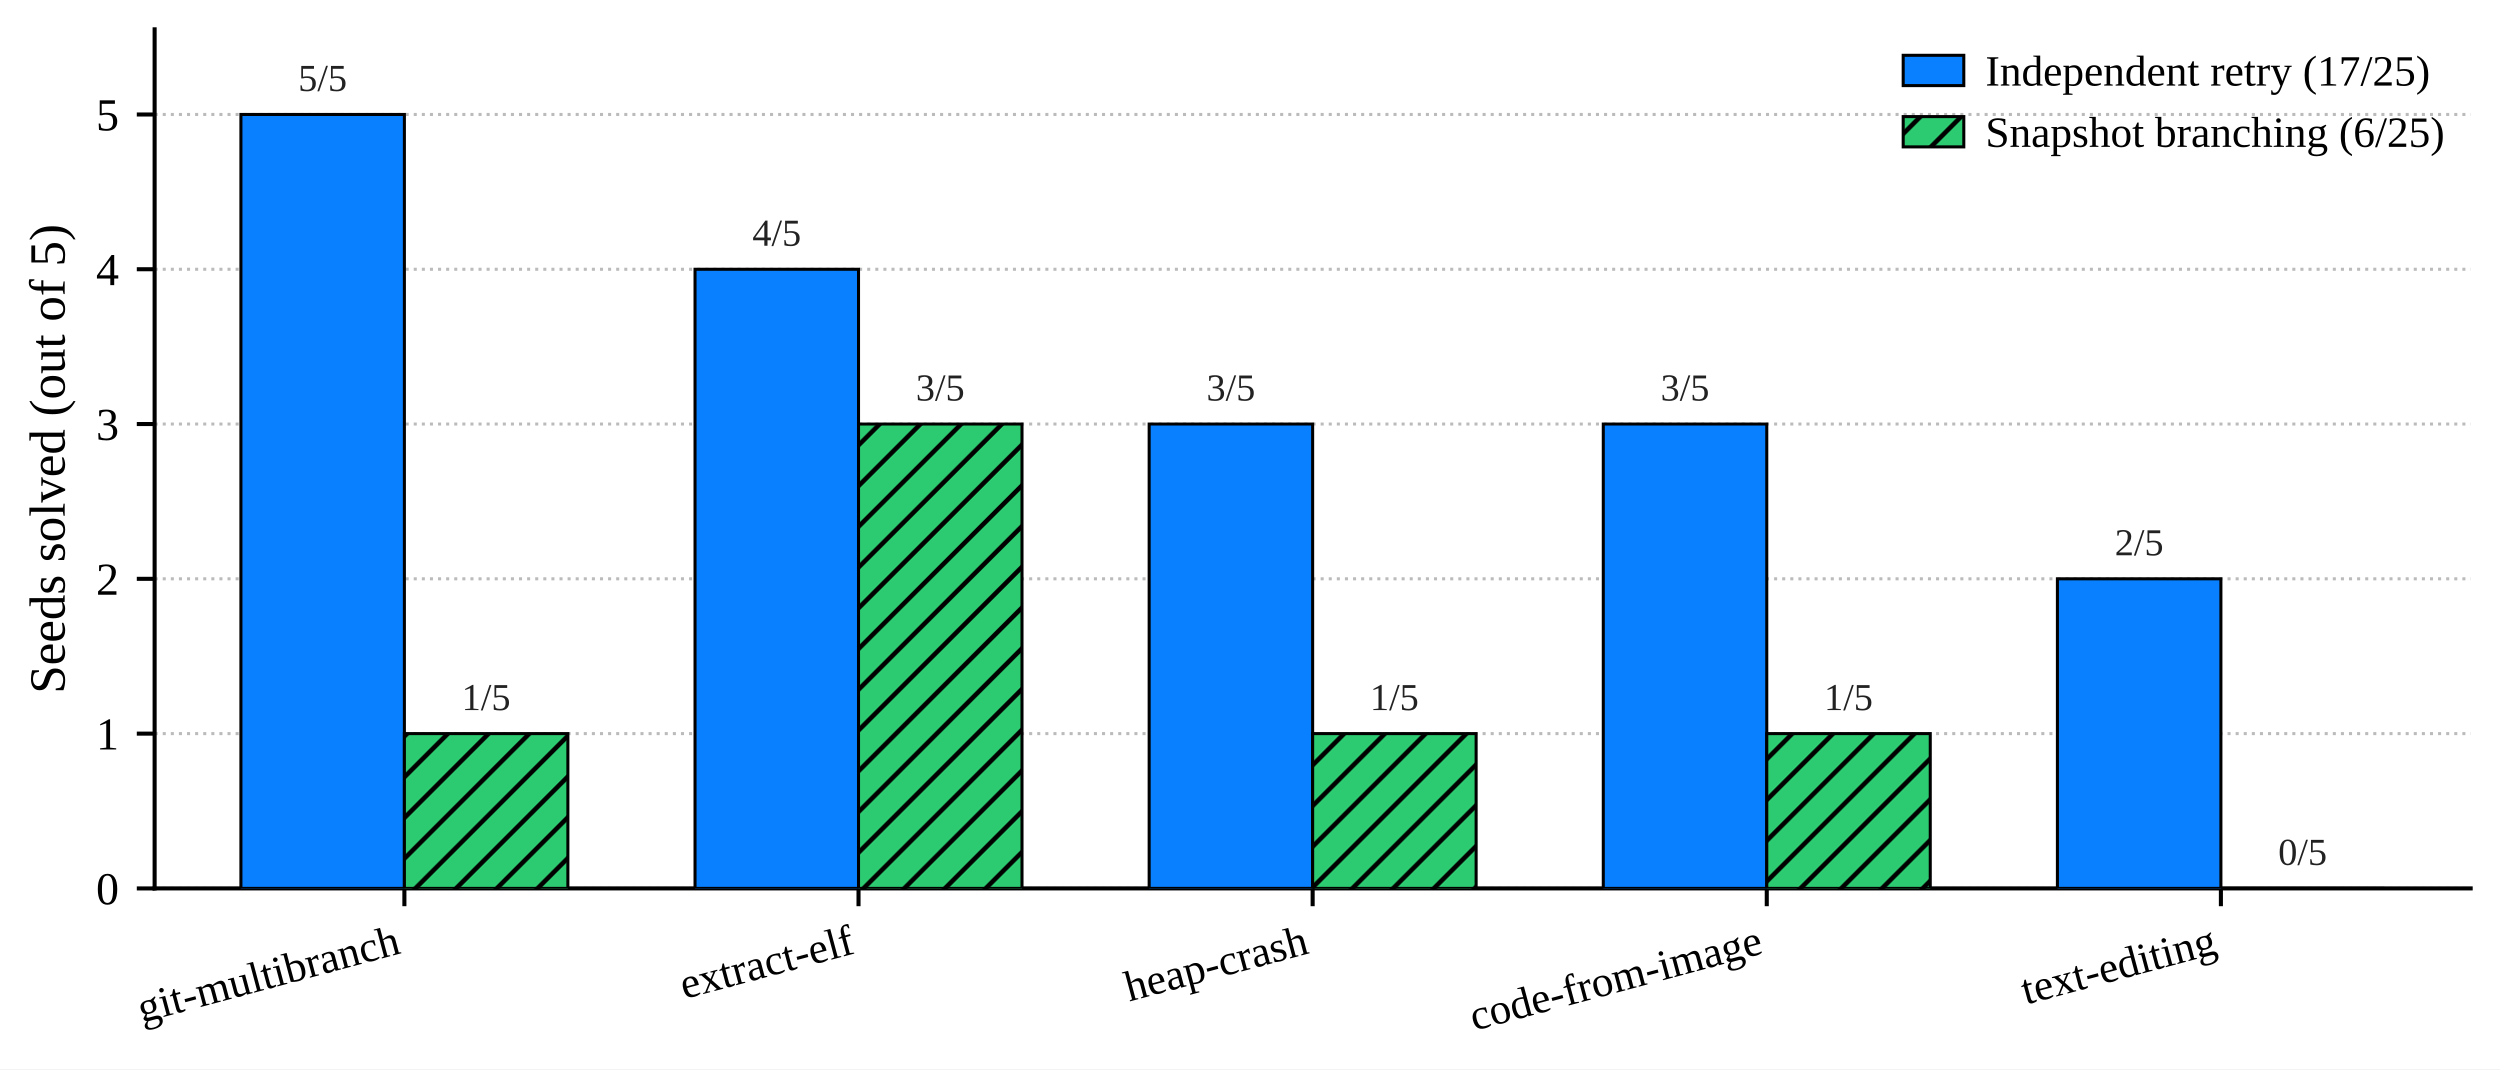
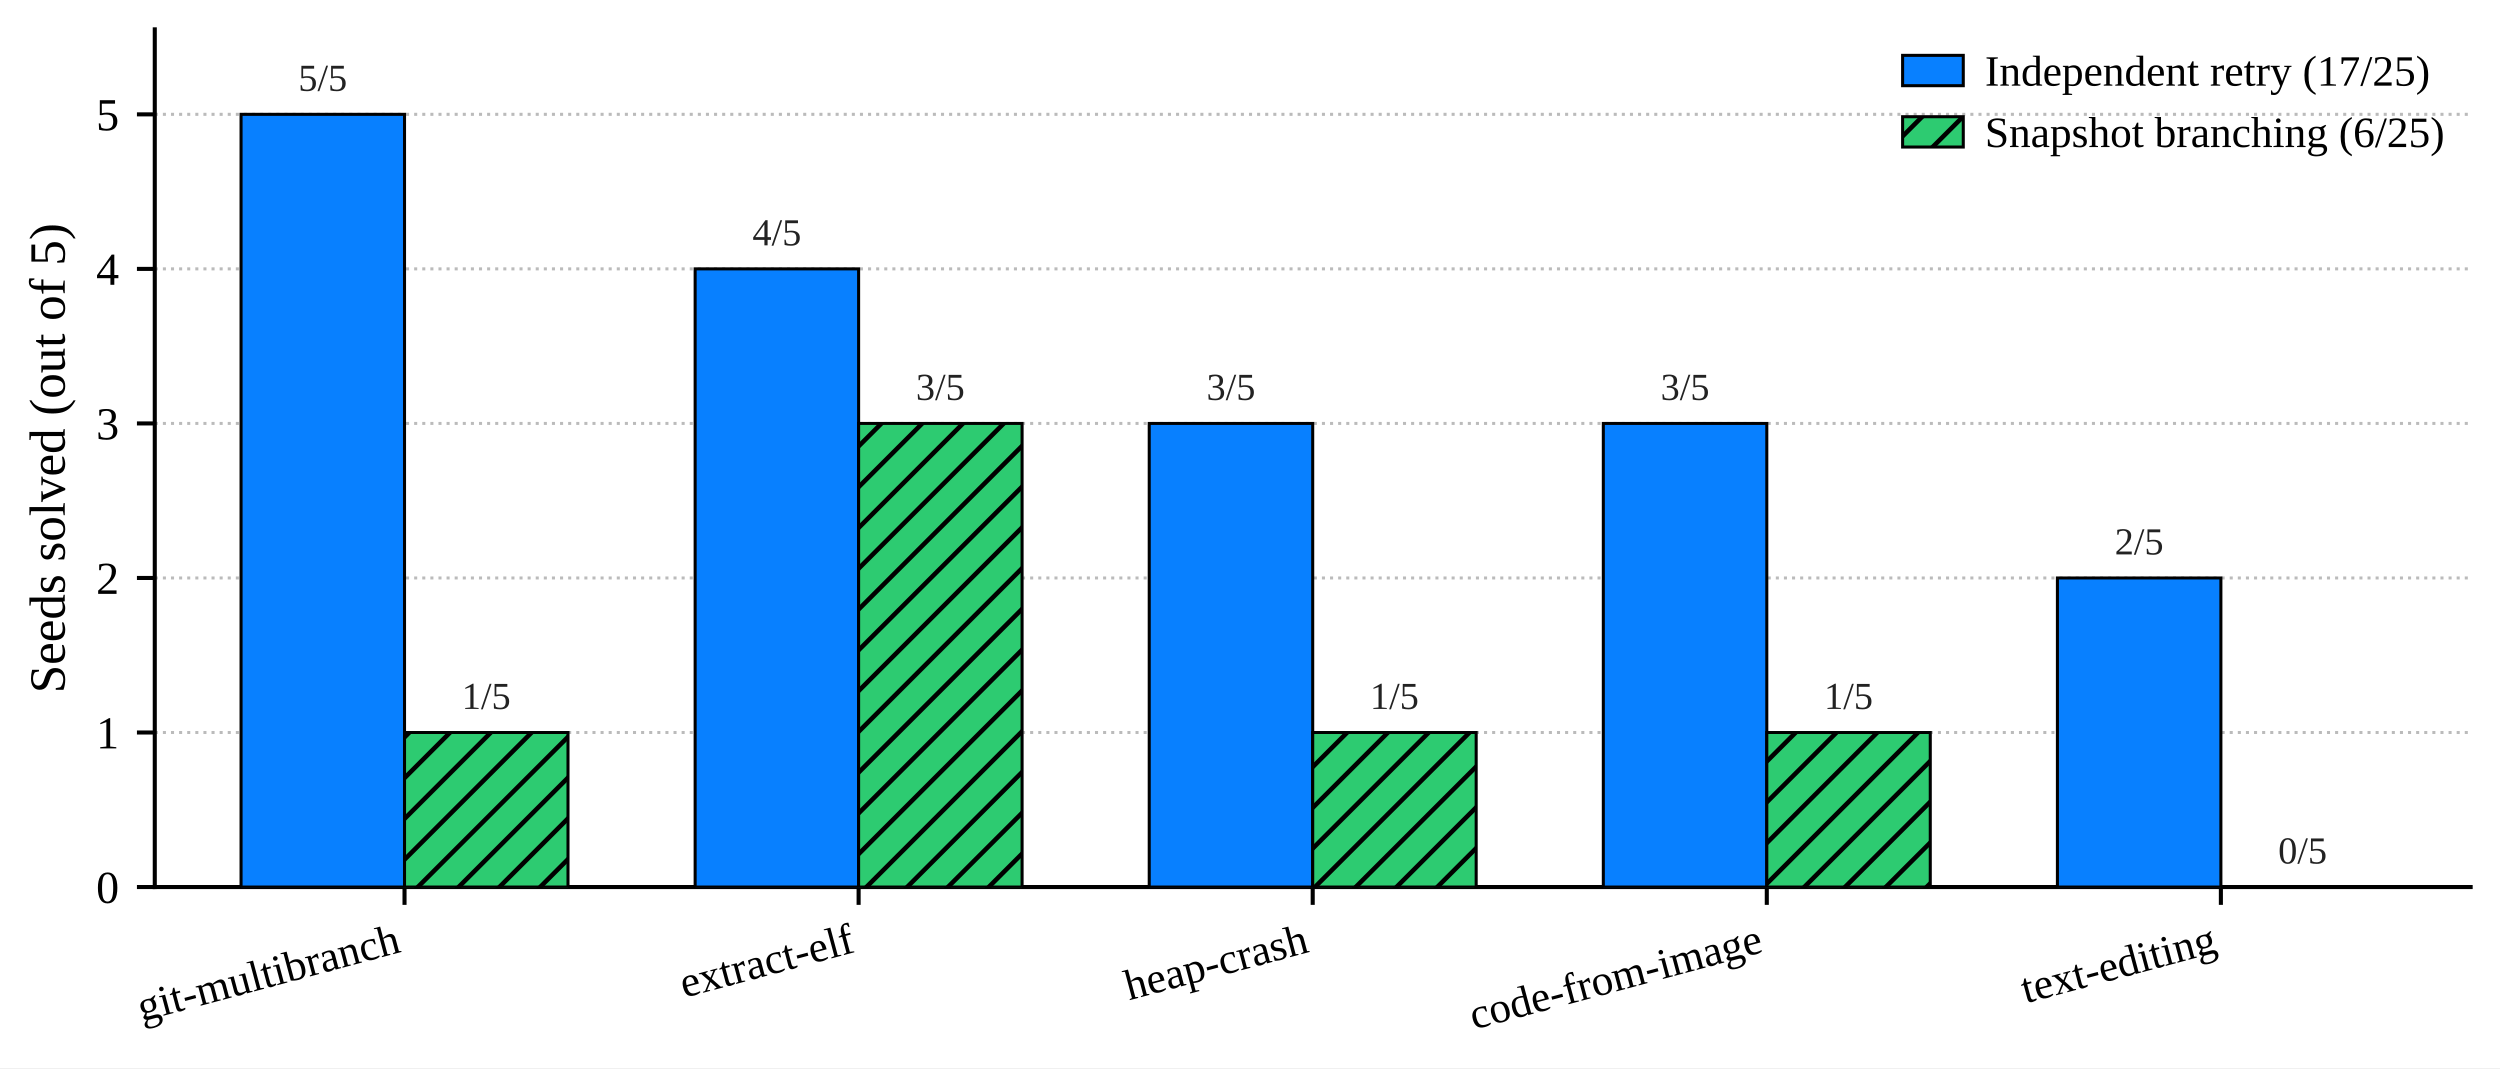
- <svg xmlns="http://www.w3.org/2000/svg" xmlns:xlink="http://www.w3.org/1999/xlink" width="490.904pt" height="209.95pt" viewBox="0 0 490.904 209.95" version="1.1">
+ <svg xmlns="http://www.w3.org/2000/svg" xmlns:xlink="http://www.w3.org/1999/xlink" width="490.424pt" height="209.512pt" viewBox="0 0 490.424 209.512" version="1.1">
  <defs>
    <style type="text/css">*{stroke-linejoin: round; stroke-linecap: butt}</style>
  </defs>
  <g id="figure_1">
    <g id="patch_1">
-       <path d="M 0 209.95  L 490.904 209.95  L 490.904 0  L 0 0  z " style="fill: #ffffff" />
+       <path d="M 0 209.512  L 490.424 209.512  L 490.424 0  L 0 0  z " style="fill: #ffffff" />
    </g>
    <g id="axes_1">
      <g id="patch_2">
-         <path d="M 30.362 174.448  L 485.144 174.448  L 485.144 5.76  L 30.362 5.76  z " style="fill: #ffffff" />
+         <path d="M 30.362 174.009  L 484.664 174.009  L 484.664 5.76  L 30.362 5.76  z " style="fill: #ffffff" />
      </g>
      <g id="matplotlib.axis_1">
        <g id="xtick_1">
          <g id="line2d_1">
            <defs>
-               <path id="m47356df5ef" d="M 0 0  L 0 3.5  " style="stroke: #000000; stroke-width: 0.8" />
+               <path id="md542f04df4" d="M 0 0  L 0 3.5  " style="stroke: #000000; stroke-width: 0.8" />
            </defs>
            <g>
-               <use xlink:href="#m47356df5ef" x="79.407" y="174.448" style="stroke: #000000; stroke-width: 0.8" />
+               <use xlink:href="#md542f04df4" x="79.355" y="174.009" style="stroke: #000000; stroke-width: 0.8" />
            </g>
          </g>
          <g id="text_1">
-             <text style="font-size: 8.5px; font-family: 'Times New Roman', 'DejaVu Serif', 'Times', serif" transform="translate(27.85862 200.8338) rotate(-15)">git-multibranch</text>
+             <text style="font-size: 8.5px; font-family: 'Times New Roman', 'DejaVu Serif', 'Times', serif" transform="translate(27.80686 200.3951) rotate(-15)">git-multibranch</text>
          </g>
        </g>
        <g id="xtick_2">
          <g id="line2d_2">
            <g>
-               <use xlink:href="#m47356df5ef" x="168.58" y="174.448" style="stroke: #000000; stroke-width: 0.8" />
+               <use xlink:href="#md542f04df4" x="168.434" y="174.009" style="stroke: #000000; stroke-width: 0.8" />
            </g>
          </g>
          <g id="text_2">
-             <text style="font-size: 8.5px; font-family: 'Times New Roman', 'DejaVu Serif', 'Times', serif" transform="translate(134.3772 196.186) rotate(-15)">extract-elf</text>
+             <text style="font-size: 8.5px; font-family: 'Times New Roman', 'DejaVu Serif', 'Times', serif" transform="translate(134.2313 195.7474) rotate(-15)">extract-elf</text>
          </g>
        </g>
        <g id="xtick_3">
          <g id="line2d_3">
            <g>
-               <use xlink:href="#m47356df5ef" x="257.753" y="174.448" style="stroke: #000000; stroke-width: 0.8" />
+               <use xlink:href="#md542f04df4" x="257.513" y="174.009" style="stroke: #000000; stroke-width: 0.8" />
            </g>
          </g>
          <g id="text_3">
-             <text style="font-size: 8.5px; font-family: 'Times New Roman', 'DejaVu Serif', 'Times', serif" transform="translate(221.7207 196.6762) rotate(-15)">heap-crash</text>
+             <text style="font-size: 8.5px; font-family: 'Times New Roman', 'DejaVu Serif', 'Times', serif" transform="translate(221.4807 196.2375) rotate(-15)">heap-crash</text>
          </g>
        </g>
        <g id="xtick_4">
          <g id="line2d_4">
            <g>
-               <use xlink:href="#m47356df5ef" x="346.926" y="174.448" style="stroke: #000000; stroke-width: 0.8" />
+               <use xlink:href="#md542f04df4" x="346.592" y="174.009" style="stroke: #000000; stroke-width: 0.8" />
            </g>
          </g>
          <g id="text_4">
-             <text style="font-size: 8.5px; font-family: 'Times New Roman', 'DejaVu Serif', 'Times', serif" transform="translate(289.4633 202.4184) rotate(-15)">code-from-image</text>
+             <text style="font-size: 8.5px; font-family: 'Times New Roman', 'DejaVu Serif', 'Times', serif" transform="translate(289.1292 201.9798) rotate(-15)">code-from-image</text>
          </g>
        </g>
        <g id="xtick_5">
          <g id="line2d_5">
            <g>
-               <use xlink:href="#m47356df5ef" x="436.099" y="174.448" style="stroke: #000000; stroke-width: 0.8" />
+               <use xlink:href="#md542f04df4" x="435.67" y="174.009" style="stroke: #000000; stroke-width: 0.8" />
            </g>
          </g>
          <g id="text_5">
-             <text style="font-size: 8.5px; font-family: 'Times New Roman', 'DejaVu Serif', 'Times', serif" transform="translate(397.7753 197.2901) rotate(-15)">text-editing</text>
+             <text style="font-size: 8.5px; font-family: 'Times New Roman', 'DejaVu Serif', 'Times', serif" transform="translate(397.3471 196.8515) rotate(-15)">text-editing</text>
          </g>
        </g>
      </g>
      <g id="matplotlib.axis_2">
        <g id="ytick_1">
          <g id="line2d_6">
-             <path d="M 30.362 174.448  L 485.144 174.448  " clip-path="url(#p4143274d32)" style="fill: none; stroke-dasharray: 0.6,0.99; stroke-dashoffset: 0; stroke: #bbbbbb; stroke-width: 0.6" />
+             <path d="M 30.362 174.009  L 484.664 174.009  " clip-path="url(#pb5f6d72b4d)" style="fill: none; stroke-dasharray: 0.6,0.99; stroke-dashoffset: 0; stroke: #bbbbbb; stroke-width: 0.6" />
          </g>
          <g id="line2d_7">
            <defs>
-               <path id="ma2cf1835c6" d="M 0 0  L -3.5 0  " style="stroke: #000000; stroke-width: 0.8" />
+               <path id="m37cccace90" d="M 0 0  L -3.5 0  " style="stroke: #000000; stroke-width: 0.8" />
            </defs>
            <g>
-               <use xlink:href="#ma2cf1835c6" x="30.362" y="174.448" style="stroke: #000000; stroke-width: 0.8" />
+               <use xlink:href="#m37cccace90" x="30.362" y="174.009" style="stroke: #000000; stroke-width: 0.8" />
            </g>
          </g>
          <g id="text_6">
-             <text style="font-size: 9px; font-family: 'Times New Roman', 'DejaVu Serif', 'Times', serif; text-anchor: end" x="23.362" y="177.568" transform="rotate(-0 23.36195 177.5677)">0</text>
+             <text style="font-size: 9px; font-family: 'Times New Roman', 'DejaVu Serif', 'Times', serif; text-anchor: end" x="23.362" y="177.129" transform="rotate(-0 23.36195 177.129)">0</text>
          </g>
        </g>
        <g id="ytick_2">
          <g id="line2d_8">
-             <path d="M 30.362 144.053  L 485.144 144.053  " clip-path="url(#p4143274d32)" style="fill: none; stroke-dasharray: 0.6,0.99; stroke-dashoffset: 0; stroke: #bbbbbb; stroke-width: 0.6" />
+             <path d="M 30.362 143.694  L 484.664 143.694  " clip-path="url(#pb5f6d72b4d)" style="fill: none; stroke-dasharray: 0.6,0.99; stroke-dashoffset: 0; stroke: #bbbbbb; stroke-width: 0.6" />
          </g>
          <g id="line2d_9">
            <g>
-               <use xlink:href="#ma2cf1835c6" x="30.362" y="144.053" style="stroke: #000000; stroke-width: 0.8" />
+               <use xlink:href="#m37cccace90" x="30.362" y="143.694" style="stroke: #000000; stroke-width: 0.8" />
            </g>
          </g>
          <g id="text_7">
-             <text style="font-size: 9px; font-family: 'Times New Roman', 'DejaVu Serif', 'Times', serif; text-anchor: end" x="23.362" y="147.174" transform="rotate(-0 23.36195 147.1735)">1</text>
+             <text style="font-size: 9px; font-family: 'Times New Roman', 'DejaVu Serif', 'Times', serif; text-anchor: end" x="23.362" y="146.814" transform="rotate(-0 23.36195 146.8139)">1</text>
          </g>
        </g>
        <g id="ytick_3">
          <g id="line2d_10">
-             <path d="M 30.362 113.659  L 485.144 113.659  " clip-path="url(#p4143274d32)" style="fill: none; stroke-dasharray: 0.6,0.99; stroke-dashoffset: 0; stroke: #bbbbbb; stroke-width: 0.6" />
+             <path d="M 30.362 113.379  L 484.664 113.379  " clip-path="url(#pb5f6d72b4d)" style="fill: none; stroke-dasharray: 0.6,0.99; stroke-dashoffset: 0; stroke: #bbbbbb; stroke-width: 0.6" />
          </g>
          <g id="line2d_11">
            <g>
-               <use xlink:href="#ma2cf1835c6" x="30.362" y="113.659" style="stroke: #000000; stroke-width: 0.8" />
+               <use xlink:href="#m37cccace90" x="30.362" y="113.379" style="stroke: #000000; stroke-width: 0.8" />
            </g>
          </g>
          <g id="text_8">
-             <text style="font-size: 9px; font-family: 'Times New Roman', 'DejaVu Serif', 'Times', serif; text-anchor: end" x="23.362" y="116.779" transform="rotate(-0 23.36195 116.7794)">2</text>
+             <text style="font-size: 9px; font-family: 'Times New Roman', 'DejaVu Serif', 'Times', serif; text-anchor: end" x="23.362" y="116.499" transform="rotate(-0 23.36195 116.4988)">2</text>
          </g>
        </g>
        <g id="ytick_4">
          <g id="line2d_12">
-             <path d="M 30.362 83.265  L 485.144 83.265  " clip-path="url(#p4143274d32)" style="fill: none; stroke-dasharray: 0.6,0.99; stroke-dashoffset: 0; stroke: #bbbbbb; stroke-width: 0.6" />
+             <path d="M 30.362 83.064  L 484.664 83.064  " clip-path="url(#pb5f6d72b4d)" style="fill: none; stroke-dasharray: 0.6,0.99; stroke-dashoffset: 0; stroke: #bbbbbb; stroke-width: 0.6" />
          </g>
          <g id="line2d_13">
            <g>
-               <use xlink:href="#ma2cf1835c6" x="30.362" y="83.265" style="stroke: #000000; stroke-width: 0.8" />
+               <use xlink:href="#m37cccace90" x="30.362" y="83.064" style="stroke: #000000; stroke-width: 0.8" />
            </g>
          </g>
          <g id="text_9">
-             <text style="font-size: 9px; font-family: 'Times New Roman', 'DejaVu Serif', 'Times', serif; text-anchor: end" x="23.362" y="86.385" transform="rotate(-0 23.36195 86.38522)">3</text>
+             <text style="font-size: 9px; font-family: 'Times New Roman', 'DejaVu Serif', 'Times', serif; text-anchor: end" x="23.362" y="86.184" transform="rotate(-0 23.36195 86.18367)">3</text>
          </g>
        </g>
        <g id="ytick_5">
          <g id="line2d_14">
-             <path d="M 30.362 52.871  L 485.144 52.871  " clip-path="url(#p4143274d32)" style="fill: none; stroke-dasharray: 0.6,0.99; stroke-dashoffset: 0; stroke: #bbbbbb; stroke-width: 0.6" />
+             <path d="M 30.362 52.748  L 484.664 52.748  " clip-path="url(#pb5f6d72b4d)" style="fill: none; stroke-dasharray: 0.6,0.99; stroke-dashoffset: 0; stroke: #bbbbbb; stroke-width: 0.6" />
          </g>
          <g id="line2d_15">
            <g>
-               <use xlink:href="#ma2cf1835c6" x="30.362" y="52.871" style="stroke: #000000; stroke-width: 0.8" />
+               <use xlink:href="#m37cccace90" x="30.362" y="52.748" style="stroke: #000000; stroke-width: 0.8" />
            </g>
          </g>
          <g id="text_10">
-             <text style="font-size: 9px; font-family: 'Times New Roman', 'DejaVu Serif', 'Times', serif; text-anchor: end" x="23.362" y="55.991" transform="rotate(-0 23.36195 55.99106)">4</text>
+             <text style="font-size: 9px; font-family: 'Times New Roman', 'DejaVu Serif', 'Times', serif; text-anchor: end" x="23.362" y="55.869" transform="rotate(-0 23.36195 55.86855)">4</text>
          </g>
        </g>
        <g id="ytick_6">
          <g id="line2d_16">
-             <path d="M 30.362 22.477  L 485.144 22.477  " clip-path="url(#p4143274d32)" style="fill: none; stroke-dasharray: 0.6,0.99; stroke-dashoffset: 0; stroke: #bbbbbb; stroke-width: 0.6" />
+             <path d="M 30.362 22.433  L 484.664 22.433  " clip-path="url(#pb5f6d72b4d)" style="fill: none; stroke-dasharray: 0.6,0.99; stroke-dashoffset: 0; stroke: #bbbbbb; stroke-width: 0.6" />
          </g>
          <g id="line2d_17">
            <g>
-               <use xlink:href="#ma2cf1835c6" x="30.362" y="22.477" style="stroke: #000000; stroke-width: 0.8" />
+               <use xlink:href="#m37cccace90" x="30.362" y="22.433" style="stroke: #000000; stroke-width: 0.8" />
            </g>
          </g>
          <g id="text_11">
-             <text style="font-size: 9px; font-family: 'Times New Roman', 'DejaVu Serif', 'Times', serif; text-anchor: end" x="23.362" y="25.597" transform="rotate(-0 23.36195 25.5969)">5</text>
+             <text style="font-size: 9px; font-family: 'Times New Roman', 'DejaVu Serif', 'Times', serif; text-anchor: end" x="23.362" y="25.553" transform="rotate(-0 23.36195 25.55343)">5</text>
          </g>
        </g>
        <g id="text_12">
-           <text style="font-size: 10px; font-family: 'Times New Roman', 'DejaVu Serif', 'Times', serif; text-anchor: middle" x="12.704" y="90.104" transform="rotate(-90 12.70375 90.10379)">Seeds solved (out of 5)</text>
+           <text style="font-size: 10px; font-family: 'Times New Roman', 'DejaVu Serif', 'Times', serif; text-anchor: middle" x="12.704" y="89.884" transform="rotate(-90 12.70375 89.88445)">Seeds solved (out of 5)</text>
        </g>
      </g>
      <g id="patch_3">
-         <path d="M 30.362 174.448  L 30.362 5.76  " style="fill: none; stroke: #000000; stroke-width: 0.8; stroke-linejoin: miter; stroke-linecap: square" />
+         <path d="M 30.362 174.009  L 30.362 5.76  " style="fill: none; stroke: #000000; stroke-width: 0.8; stroke-linejoin: miter; stroke-linecap: square" />
      </g>
      <g id="patch_4">
-         <path d="M 30.362 174.448  L 485.144 174.448  " style="fill: none; stroke: #000000; stroke-width: 0.8; stroke-linejoin: miter; stroke-linecap: square" />
+         <path d="M 30.362 174.009  L 484.664 174.009  " style="fill: none; stroke: #000000; stroke-width: 0.8; stroke-linejoin: miter; stroke-linecap: square" />
      </g>
      <g id="patch_5">
-         <path d="M 47.305 174.448  L 79.407 174.448  L 79.407 22.477  L 47.305 22.477  z " clip-path="url(#p4143274d32)" style="fill: #0880ff; stroke: #000000; stroke-width: 0.6; stroke-linejoin: miter" />
+         <path d="M 47.287 174.009  L 79.355 174.009  L 79.355 22.433  L 47.287 22.433  z " clip-path="url(#pb5f6d72b4d)" style="fill: #0880ff; stroke: #000000; stroke-width: 0.6; stroke-linejoin: miter" />
      </g>
      <g id="patch_6">
-         <path d="M 136.478 174.448  L 168.58 174.448  L 168.58 52.871  L 136.478 52.871  z " clip-path="url(#p4143274d32)" style="fill: #0880ff; stroke: #000000; stroke-width: 0.6; stroke-linejoin: miter" />
+         <path d="M 136.366 174.009  L 168.434 174.009  L 168.434 52.748  L 136.366 52.748  z " clip-path="url(#pb5f6d72b4d)" style="fill: #0880ff; stroke: #000000; stroke-width: 0.6; stroke-linejoin: miter" />
      </g>
      <g id="patch_7">
-         <path d="M 225.651 174.448  L 257.753 174.448  L 257.753 83.265  L 225.651 83.265  z " clip-path="url(#p4143274d32)" style="fill: #0880ff; stroke: #000000; stroke-width: 0.6; stroke-linejoin: miter" />
+         <path d="M 225.444 174.009  L 257.513 174.009  L 257.513 83.064  L 225.444 83.064  z " clip-path="url(#pb5f6d72b4d)" style="fill: #0880ff; stroke: #000000; stroke-width: 0.6; stroke-linejoin: miter" />
      </g>
      <g id="patch_8">
-         <path d="M 314.824 174.448  L 346.926 174.448  L 346.926 83.265  L 314.824 83.265  z " clip-path="url(#p4143274d32)" style="fill: #0880ff; stroke: #000000; stroke-width: 0.6; stroke-linejoin: miter" />
+         <path d="M 314.523 174.009  L 346.592 174.009  L 346.592 83.064  L 314.523 83.064  z " clip-path="url(#pb5f6d72b4d)" style="fill: #0880ff; stroke: #000000; stroke-width: 0.6; stroke-linejoin: miter" />
      </g>
      <g id="patch_9">
-         <path d="M 403.996 174.448  L 436.099 174.448  L 436.099 113.659  L 403.996 113.659  z " clip-path="url(#p4143274d32)" style="fill: #0880ff; stroke: #000000; stroke-width: 0.6; stroke-linejoin: miter" />
+         <path d="M 403.602 174.009  L 435.67 174.009  L 435.67 113.379  L 403.602 113.379  z " clip-path="url(#pb5f6d72b4d)" style="fill: #0880ff; stroke: #000000; stroke-width: 0.6; stroke-linejoin: miter" />
      </g>
      <g id="patch_10">
-         <path d="M 79.407 174.448  L 111.509 174.448  L 111.509 144.053  L 79.407 144.053  z " clip-path="url(#p4143274d32)" style="fill: url(#h6b901a5760); stroke: #000000; stroke-width: 0.6; stroke-linejoin: miter" />
+         <path d="M 79.355 174.009  L 111.424 174.009  L 111.424 143.694  L 79.355 143.694  z " clip-path="url(#pb5f6d72b4d)" style="fill: url(#hd4603418e4); stroke: #000000; stroke-width: 0.6; stroke-linejoin: miter" />
      </g>
      <g id="patch_11">
-         <path d="M 168.58 174.448  L 200.682 174.448  L 200.682 83.265  L 168.58 83.265  z " clip-path="url(#p4143274d32)" style="fill: url(#h6b901a5760); stroke: #000000; stroke-width: 0.6; stroke-linejoin: miter" />
+         <path d="M 168.434 174.009  L 200.502 174.009  L 200.502 83.064  L 168.434 83.064  z " clip-path="url(#pb5f6d72b4d)" style="fill: url(#hd4603418e4); stroke: #000000; stroke-width: 0.6; stroke-linejoin: miter" />
      </g>
      <g id="patch_12">
-         <path d="M 257.753 174.448  L 289.855 174.448  L 289.855 144.053  L 257.753 144.053  z " clip-path="url(#p4143274d32)" style="fill: url(#h6b901a5760); stroke: #000000; stroke-width: 0.6; stroke-linejoin: miter" />
+         <path d="M 257.513 174.009  L 289.581 174.009  L 289.581 143.694  L 257.513 143.694  z " clip-path="url(#pb5f6d72b4d)" style="fill: url(#hd4603418e4); stroke: #000000; stroke-width: 0.6; stroke-linejoin: miter" />
      </g>
      <g id="patch_13">
-         <path d="M 346.926 174.448  L 379.028 174.448  L 379.028 144.053  L 346.926 144.053  z " clip-path="url(#p4143274d32)" style="fill: url(#h6b901a5760); stroke: #000000; stroke-width: 0.6; stroke-linejoin: miter" />
+         <path d="M 346.592 174.009  L 378.66 174.009  L 378.66 143.694  L 346.592 143.694  z " clip-path="url(#pb5f6d72b4d)" style="fill: url(#hd4603418e4); stroke: #000000; stroke-width: 0.6; stroke-linejoin: miter" />
      </g>
      <g id="patch_14">
-         <path d="M 436.099 174.448  L 468.201 174.448  L 468.201 174.448  L 436.099 174.448  z " clip-path="url(#p4143274d32)" style="fill: url(#h6b901a5760); stroke: #000000; stroke-width: 0.6; stroke-linejoin: miter" />
+         <path d="M 435.67 174.009  L 467.739 174.009  L 467.739 174.009  L 435.67 174.009  z " clip-path="url(#pb5f6d72b4d)" style="fill: url(#hd4603418e4); stroke: #000000; stroke-width: 0.6; stroke-linejoin: miter" />
      </g>
      <g id="text_13">
-         <text style="font-size: 7.5px; font-family: 'Times New Roman', 'DejaVu Serif', 'Times', serif; text-anchor: middle; fill: #222222" x="63.356" y="17.858" transform="rotate(-0 63.35593 17.85813)">5/5</text>
+         <text style="font-size: 7.5px; font-family: 'Times New Roman', 'DejaVu Serif', 'Times', serif; text-anchor: middle; fill: #222222" x="63.321" y="17.815" transform="rotate(-0 63.3211 17.81466)">5/5</text>
      </g>
      <g id="text_14">
-         <text style="font-size: 7.5px; font-family: 'Times New Roman', 'DejaVu Serif', 'Times', serif; text-anchor: middle; fill: #222222" x="152.529" y="48.252" transform="rotate(-0 152.5288 48.25229)">4/5</text>
+         <text style="font-size: 7.5px; font-family: 'Times New Roman', 'DejaVu Serif', 'Times', serif; text-anchor: middle; fill: #222222" x="152.4" y="48.13" transform="rotate(-0 152.3999 48.12978)">4/5</text>
      </g>
      <g id="text_15">
-         <text style="font-size: 7.5px; font-family: 'Times New Roman', 'DejaVu Serif', 'Times', serif; text-anchor: middle; fill: #222222" x="241.702" y="78.646" transform="rotate(-0 241.7017 78.64645)">3/5</text>
+         <text style="font-size: 7.5px; font-family: 'Times New Roman', 'DejaVu Serif', 'Times', serif; text-anchor: middle; fill: #222222" x="241.479" y="78.445" transform="rotate(-0 241.4787 78.4449)">3/5</text>
      </g>
      <g id="text_16">
-         <text style="font-size: 7.5px; font-family: 'Times New Roman', 'DejaVu Serif', 'Times', serif; text-anchor: middle; fill: #222222" x="330.875" y="78.646" transform="rotate(-0 330.8746 78.64645)">3/5</text>
+         <text style="font-size: 7.5px; font-family: 'Times New Roman', 'DejaVu Serif', 'Times', serif; text-anchor: middle; fill: #222222" x="330.557" y="78.445" transform="rotate(-0 330.5575 78.4449)">3/5</text>
      </g>
      <g id="text_17">
-         <text style="font-size: 7.5px; font-family: 'Times New Roman', 'DejaVu Serif', 'Times', serif; text-anchor: middle; fill: #222222" x="420.048" y="109.041" transform="rotate(-0 420.0475 109.0406)">2/5</text>
+         <text style="font-size: 7.5px; font-family: 'Times New Roman', 'DejaVu Serif', 'Times', serif; text-anchor: middle; fill: #222222" x="419.636" y="108.76" transform="rotate(-0 419.6362 108.76)">2/5</text>
      </g>
      <g id="text_18">
-         <text style="font-size: 7.5px; font-family: 'Times New Roman', 'DejaVu Serif', 'Times', serif; text-anchor: middle; fill: #222222" x="95.458" y="139.435" transform="rotate(-0 95.45817 139.4348)">1/5</text>
+         <text style="font-size: 7.5px; font-family: 'Times New Roman', 'DejaVu Serif', 'Times', serif; text-anchor: middle; fill: #222222" x="95.389" y="139.075" transform="rotate(-0 95.38947 139.0751)">1/5</text>
      </g>
      <g id="text_19">
-         <text style="font-size: 7.5px; font-family: 'Times New Roman', 'DejaVu Serif', 'Times', serif; text-anchor: middle; fill: #222222" x="184.631" y="78.646" transform="rotate(-0 184.6311 78.64645)">3/5</text>
+         <text style="font-size: 7.5px; font-family: 'Times New Roman', 'DejaVu Serif', 'Times', serif; text-anchor: middle; fill: #222222" x="184.468" y="78.445" transform="rotate(-0 184.4682 78.4449)">3/5</text>
      </g>
      <g id="text_20">
-         <text style="font-size: 7.5px; font-family: 'Times New Roman', 'DejaVu Serif', 'Times', serif; text-anchor: middle; fill: #222222" x="273.804" y="139.435" transform="rotate(-0 273.804 139.4348)">1/5</text>
+         <text style="font-size: 7.5px; font-family: 'Times New Roman', 'DejaVu Serif', 'Times', serif; text-anchor: middle; fill: #222222" x="273.547" y="139.075" transform="rotate(-0 273.547 139.0751)">1/5</text>
      </g>
      <g id="text_21">
-         <text style="font-size: 7.5px; font-family: 'Times New Roman', 'DejaVu Serif', 'Times', serif; text-anchor: middle; fill: #222222" x="362.977" y="139.435" transform="rotate(-0 362.9769 139.4348)">1/5</text>
+         <text style="font-size: 7.5px; font-family: 'Times New Roman', 'DejaVu Serif', 'Times', serif; text-anchor: middle; fill: #222222" x="362.626" y="139.075" transform="rotate(-0 362.6258 139.0751)">1/5</text>
      </g>
      <g id="text_22">
-         <text style="font-size: 7.5px; font-family: 'Times New Roman', 'DejaVu Serif', 'Times', serif; text-anchor: middle; fill: #222222" x="452.15" y="169.829" transform="rotate(-0 452.1498 169.8289)">0/5</text>
+         <text style="font-size: 7.5px; font-family: 'Times New Roman', 'DejaVu Serif', 'Times', serif; text-anchor: middle; fill: #222222" x="451.705" y="169.39" transform="rotate(-0 451.7046 169.3903)">0/5</text>
      </g>
      <g id="legend_1">
        <g id="patch_15">
-           <path d="M 373.714 16.81  L 385.614 16.81  L 385.614 10.86  L 373.714 10.86  z " style="fill: #0880ff; stroke: #000000; stroke-width: 0.6; stroke-linejoin: miter" />
+           <path d="M 373.234 16.81  L 385.134 16.81  L 385.134 10.86  L 373.234 10.86  z " style="fill: #0880ff; stroke: #000000; stroke-width: 0.6; stroke-linejoin: miter" />
        </g>
        <g id="text_23">
-           <text style="font-size: 8.5px; font-family: 'Times New Roman', 'DejaVu Serif', 'Times', serif; text-anchor: start" x="389.864" y="16.81" transform="rotate(-0 389.8641 16.81)">Independent retry (17/25)</text>
+           <text style="font-size: 8.5px; font-family: 'Times New Roman', 'DejaVu Serif', 'Times', serif; text-anchor: start" x="389.384" y="16.81" transform="rotate(-0 389.3841 16.81)">Independent retry (17/25)</text>
        </g>
        <g id="patch_16">
-           <path d="M 373.714 28.844  L 385.614 28.844  L 385.614 22.894  L 373.714 22.894  z " style="fill: url(#h6b901a5760); stroke: #000000; stroke-width: 0.6; stroke-linejoin: miter" />
+           <path d="M 373.234 28.844  L 385.134 28.844  L 385.134 22.894  L 373.234 22.894  z " style="fill: url(#hd4603418e4); stroke: #000000; stroke-width: 0.6; stroke-linejoin: miter" />
        </g>
        <g id="text_24">
-           <text style="font-size: 8.5px; font-family: 'Times New Roman', 'DejaVu Serif', 'Times', serif; text-anchor: start" x="389.864" y="28.844" transform="rotate(-0 389.8641 28.84447)">Snapshot branching (6/25)</text>
+           <text style="font-size: 8.5px; font-family: 'Times New Roman', 'DejaVu Serif', 'Times', serif; text-anchor: start" x="389.384" y="28.844" transform="rotate(-0 389.3841 28.84447)">Snapshot branching (6/25)</text>
        </g>
      </g>
    </g>
  </g>
  <defs>
-     <clipPath id="p4143274d32">
-       <rect x="30.362" y="5.76" width="454.782" height="168.688" />
+     <clipPath id="pb5f6d72b4d">
+       <rect x="30.362" y="5.76" width="454.302" height="168.249" />
    </clipPath>
  </defs>
  <defs>
-     <pattern id="h6b901a5760" patternUnits="userSpaceOnUse" x="0" y="0" width="72" height="72">
+     <pattern id="hd4603418e4" patternUnits="userSpaceOnUse" x="0" y="0" width="72" height="72">
      <rect x="0" y="0" width="73" height="73" fill="#2dcb71" />
      <path d="M -36 36  L 36 -36  M -32 40  L 40 -32  M -28 44  L 44 -28  M -24 48  L 48 -24  M -20 52  L 52 -20  M -16 56  L 56 -16  M -12 60  L 60 -12  M -8 64  L 64 -8  M -4 68  L 68 -4  M 0 72  L 72 0  M 4 76  L 76 4  M 8 80  L 80 8  M 12 84  L 84 12  M 16 88  L 88 16  M 20 92  L 92 20  M 24 96  L 96 24  M 28 100  L 100 28  M 32 104  L 104 32  M 36 108  L 108 36  " style="fill: #000000; stroke: #000000; stroke-width: 0.9; stroke-linecap: butt; stroke-linejoin: miter" />
    </pattern>
  </defs>
</svg>
